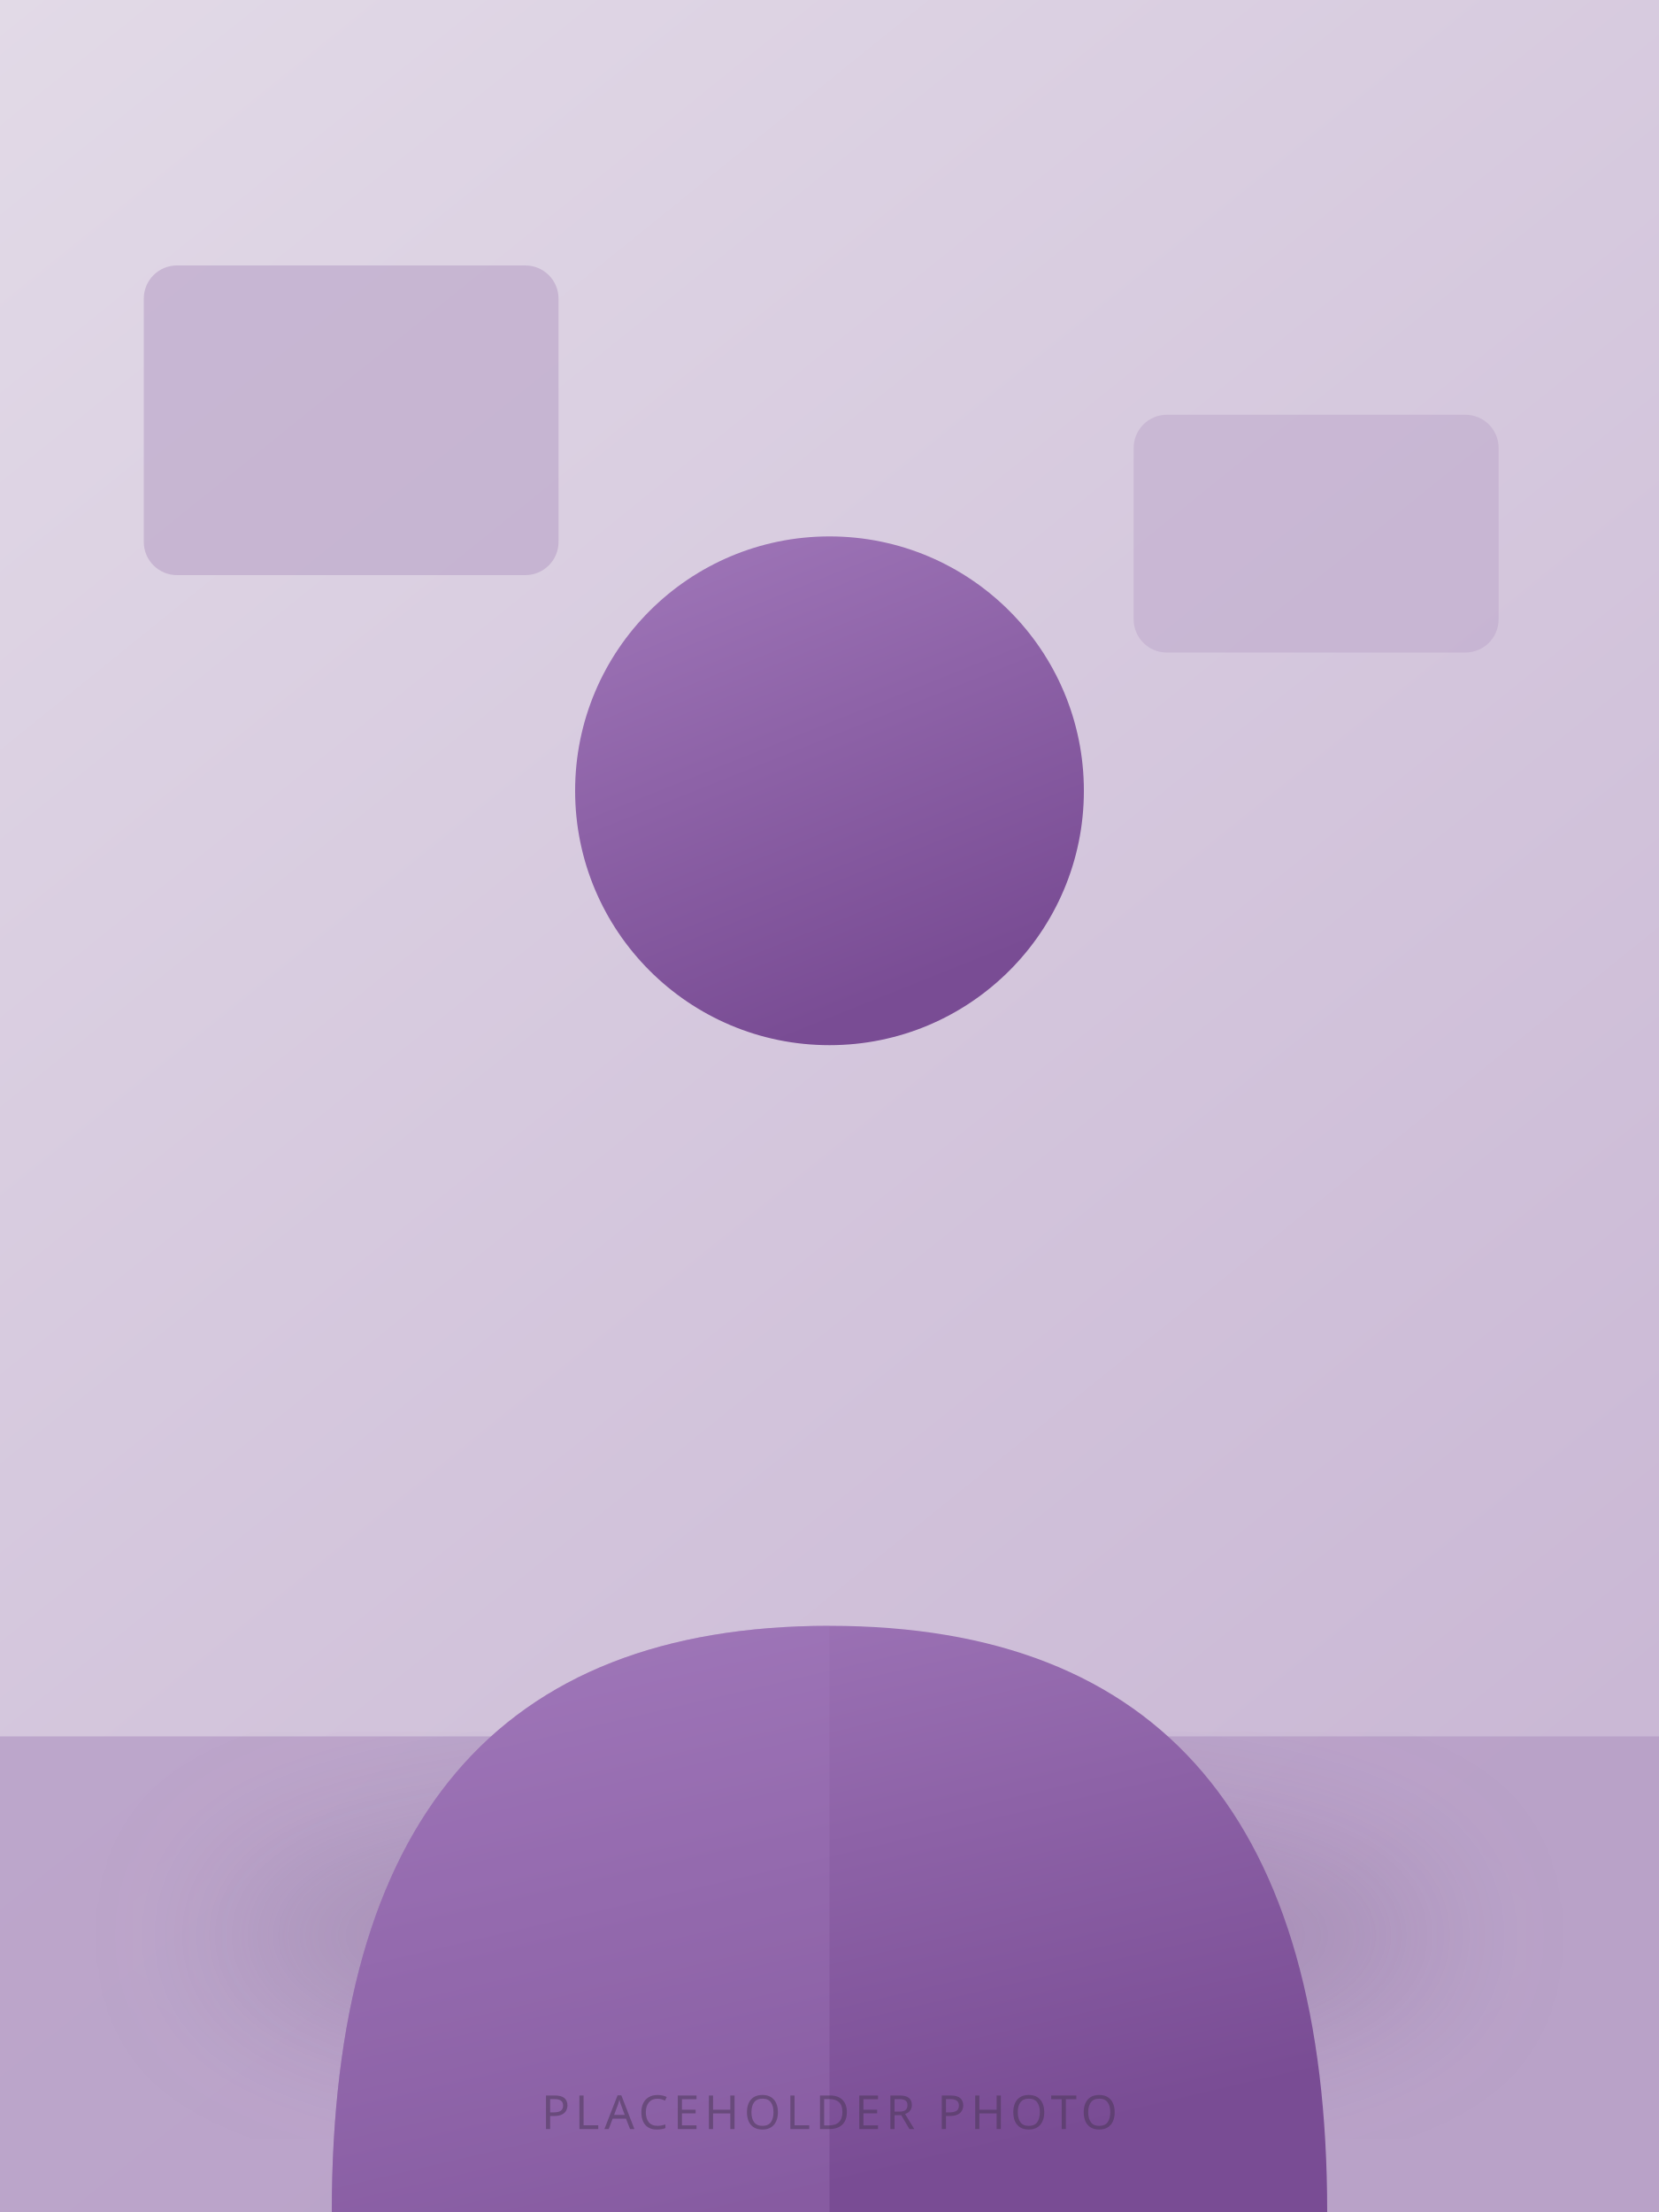
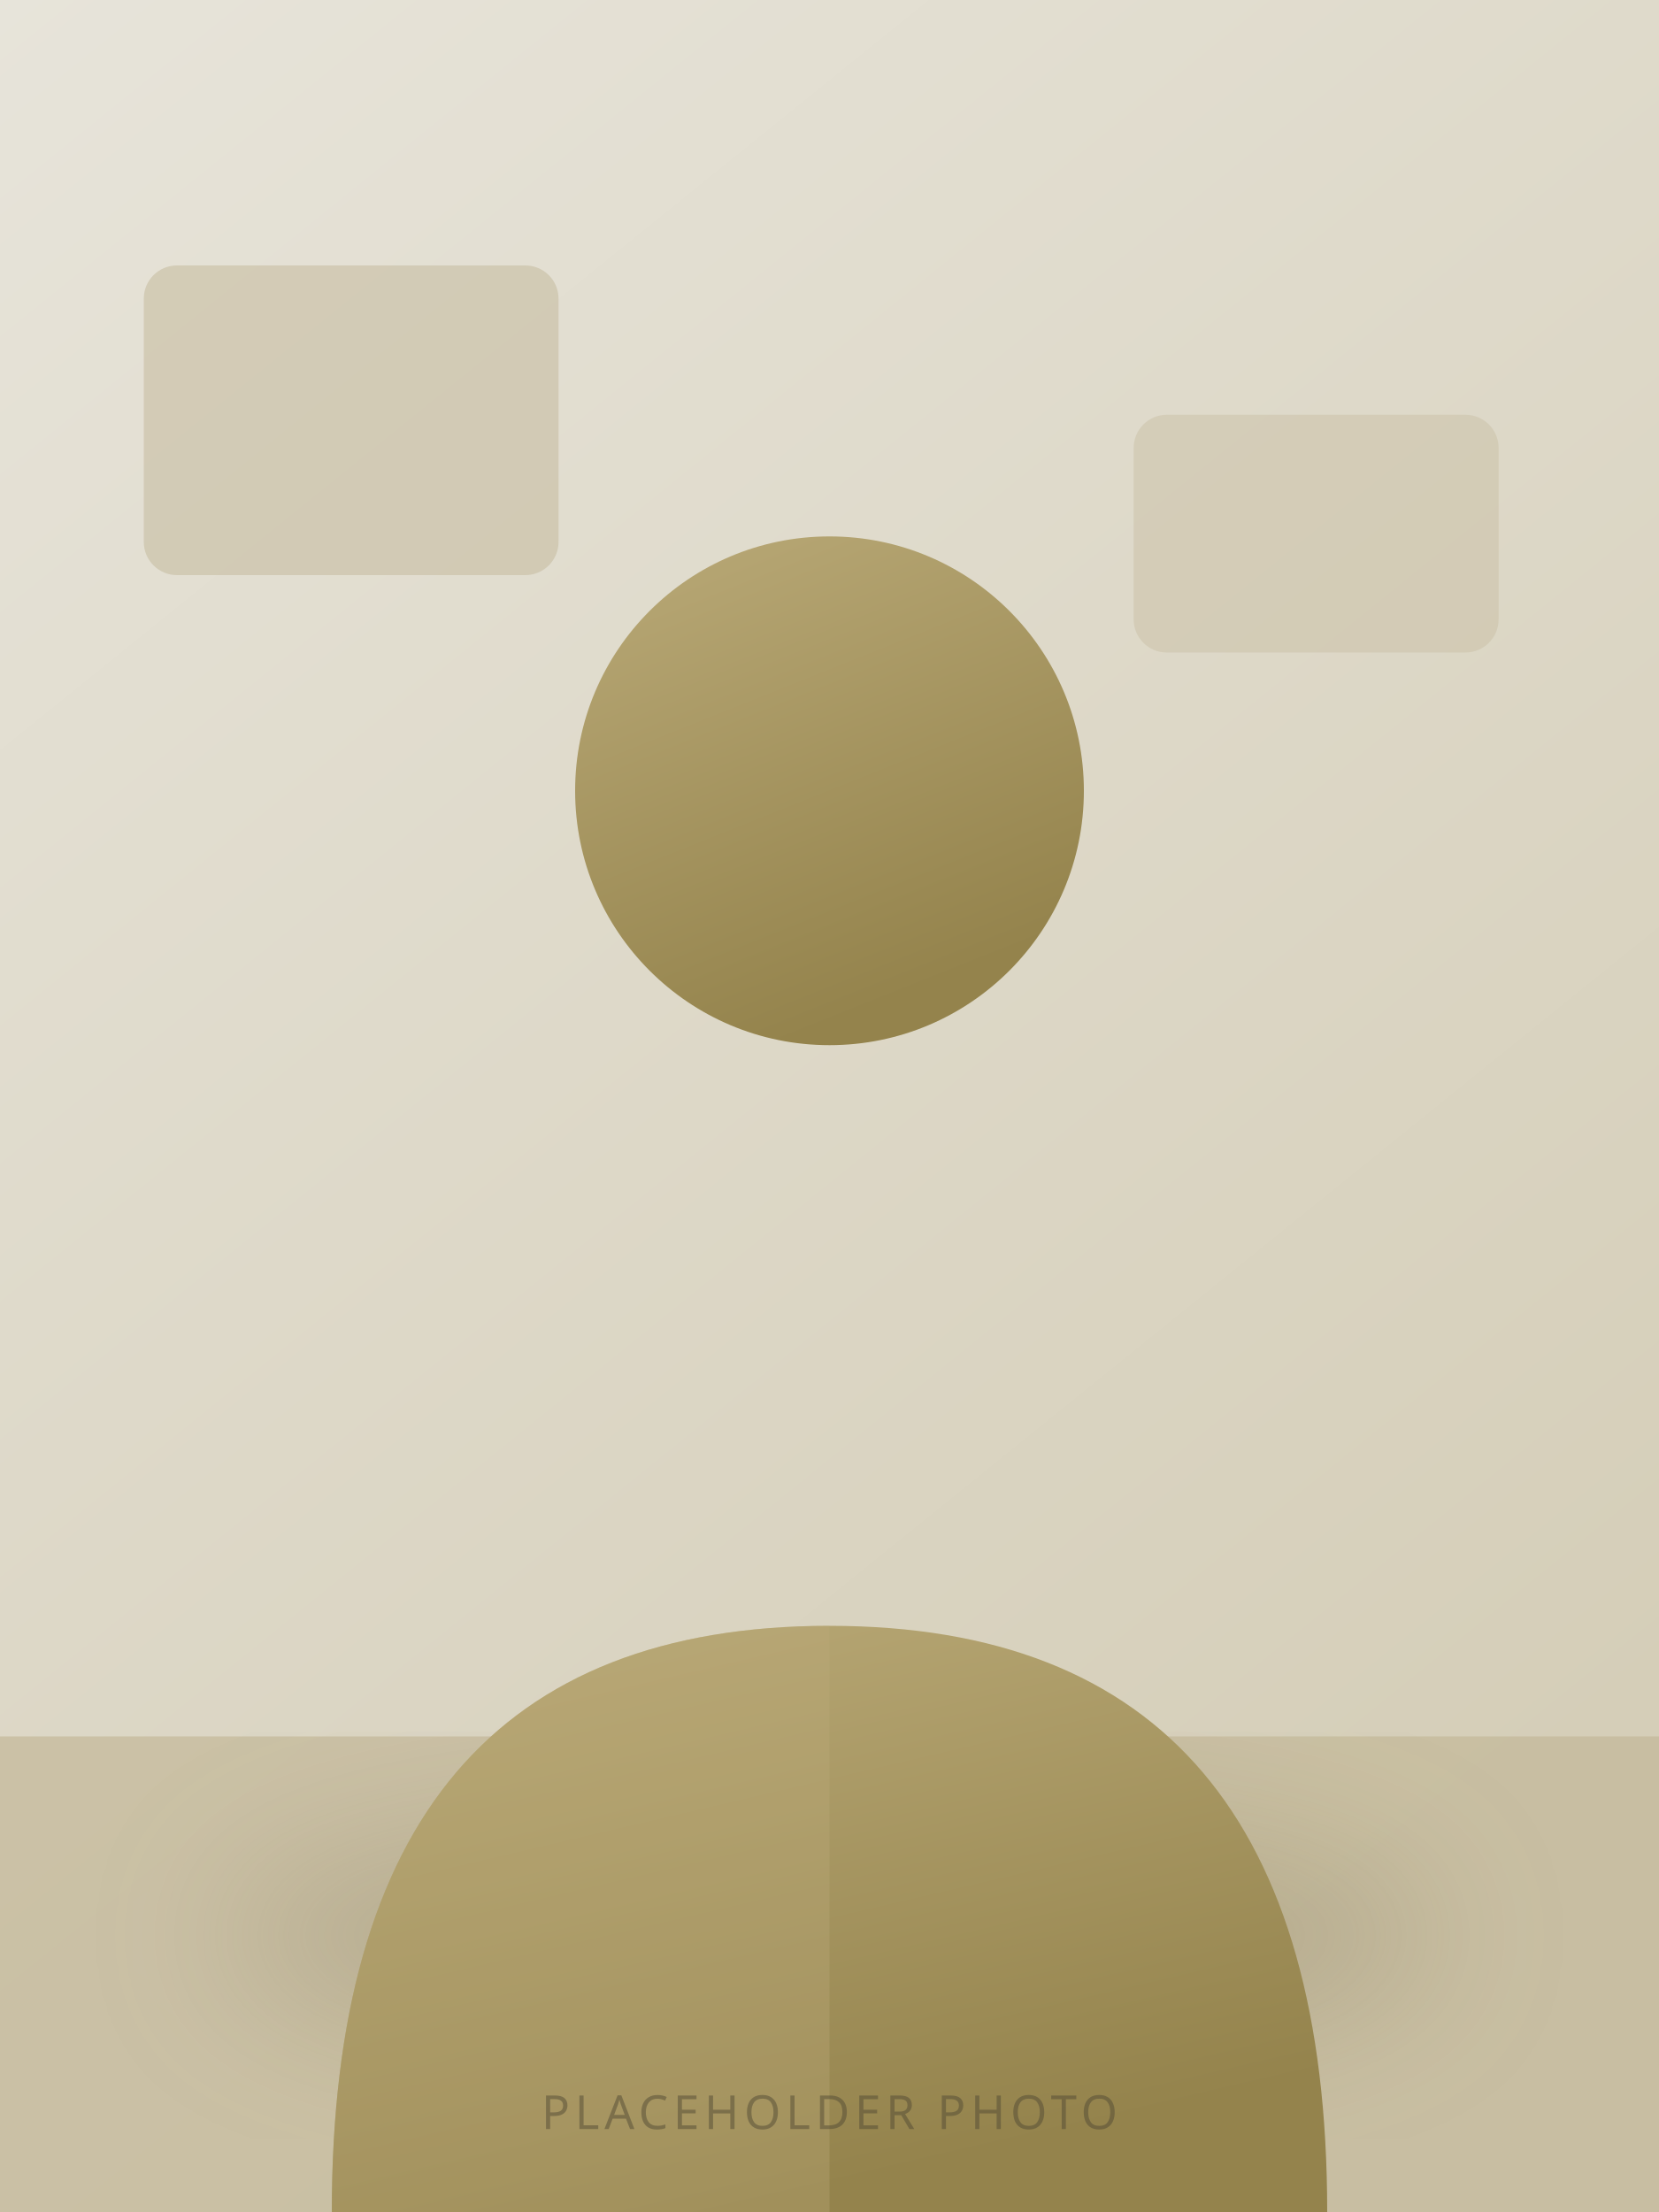
<svg xmlns="http://www.w3.org/2000/svg" viewBox="0 0 600 800" width="600" height="800" role="img" aria-label="Reviewer photo placeholder">
  <defs>
    <linearGradient id="bg" x1="0" y1="0" x2="0.6" y2="1">
-       <stop offset="0%" stop-color="hsl(276.982 22% 88%)" />
-       <stop offset="100%" stop-color="hsl(276.982 26% 78%)" />
+       <stop offset="0%" stop-color="hsl(45.353 22% 88%)" />
+       <stop offset="100%" stop-color="hsl(45.353 26% 78%)" />
    </linearGradient>
    <linearGradient id="fig" x1="0" y1="0" x2="0.4" y2="1">
-       <stop offset="0%" stop-color="hsl(276.982 32% 60%)" />
-       <stop offset="100%" stop-color="hsl(276.982 32% 44%)" />
+       <stop offset="0%" stop-color="hsl(45.353 32% 60%)" />
+       <stop offset="100%" stop-color="hsl(45.353 32% 44%)" />
    </linearGradient>
    <filter id="sh" x="-30%" y="-30%" width="160%" height="160%">
      <feGaussianBlur stdDeviation="26" />
    </filter>
  </defs>
  <rect width="600" height="800" fill="url(#bg)" />
-   <rect x="52" y="96" width="150" height="112" rx="12" fill="hsl(276.982 24% 72%)" opacity="0.65" />
-   <rect x="410" y="150" width="132" height="86" rx="12" fill="hsl(276.982 24% 72%)" opacity="0.5" />
-   <rect x="0" y="628" width="600" height="172" fill="hsl(276.982 26% 68%)" opacity="0.7" />
-   <ellipse cx="300" cy="700" rx="220" ry="46" fill="hsl(276.982 32% 32%)" opacity="0.2" filter="url(#sh)" />
+   <rect x="52" y="96" width="150" height="112" rx="12" fill="hsl(45.353 24% 72%)" opacity="0.65" />
+   <rect x="410" y="150" width="132" height="86" rx="12" fill="hsl(45.353 24% 72%)" opacity="0.5" />
+   <rect x="0" y="628" width="600" height="172" fill="hsl(45.353 26% 68%)" opacity="0.7" />
+   <ellipse cx="300" cy="700" rx="220" ry="46" fill="hsl(45.353 32% 32%)" opacity="0.2" filter="url(#sh)" />
  <circle cx="300" cy="286" r="92" fill="url(#fig)" />
  <path d="M120 800 q0 -212 180 -212 q180 0 180 212 z" fill="url(#fig)" />
-   <path d="M120 800 q0 -212 180 -212 v212 z" fill="hsl(276.982 32% 60%)" opacity="0.35" />
-   <text x="300" y="770" text-anchor="middle" font-family="system-ui, sans-serif" font-size="17" letter-spacing="1.8" fill="hsl(276.982 22% 26%)" opacity="0.5">PLACEHOLDER PHOTO</text>
+   <path d="M120 800 q0 -212 180 -212 v212 z" fill="hsl(45.353 32% 60%)" opacity="0.35" />
+   <text x="300" y="770" text-anchor="middle" font-family="system-ui, sans-serif" font-size="17" letter-spacing="1.8" fill="hsl(45.353 22% 26%)" opacity="0.5">PLACEHOLDER PHOTO</text>
</svg>
